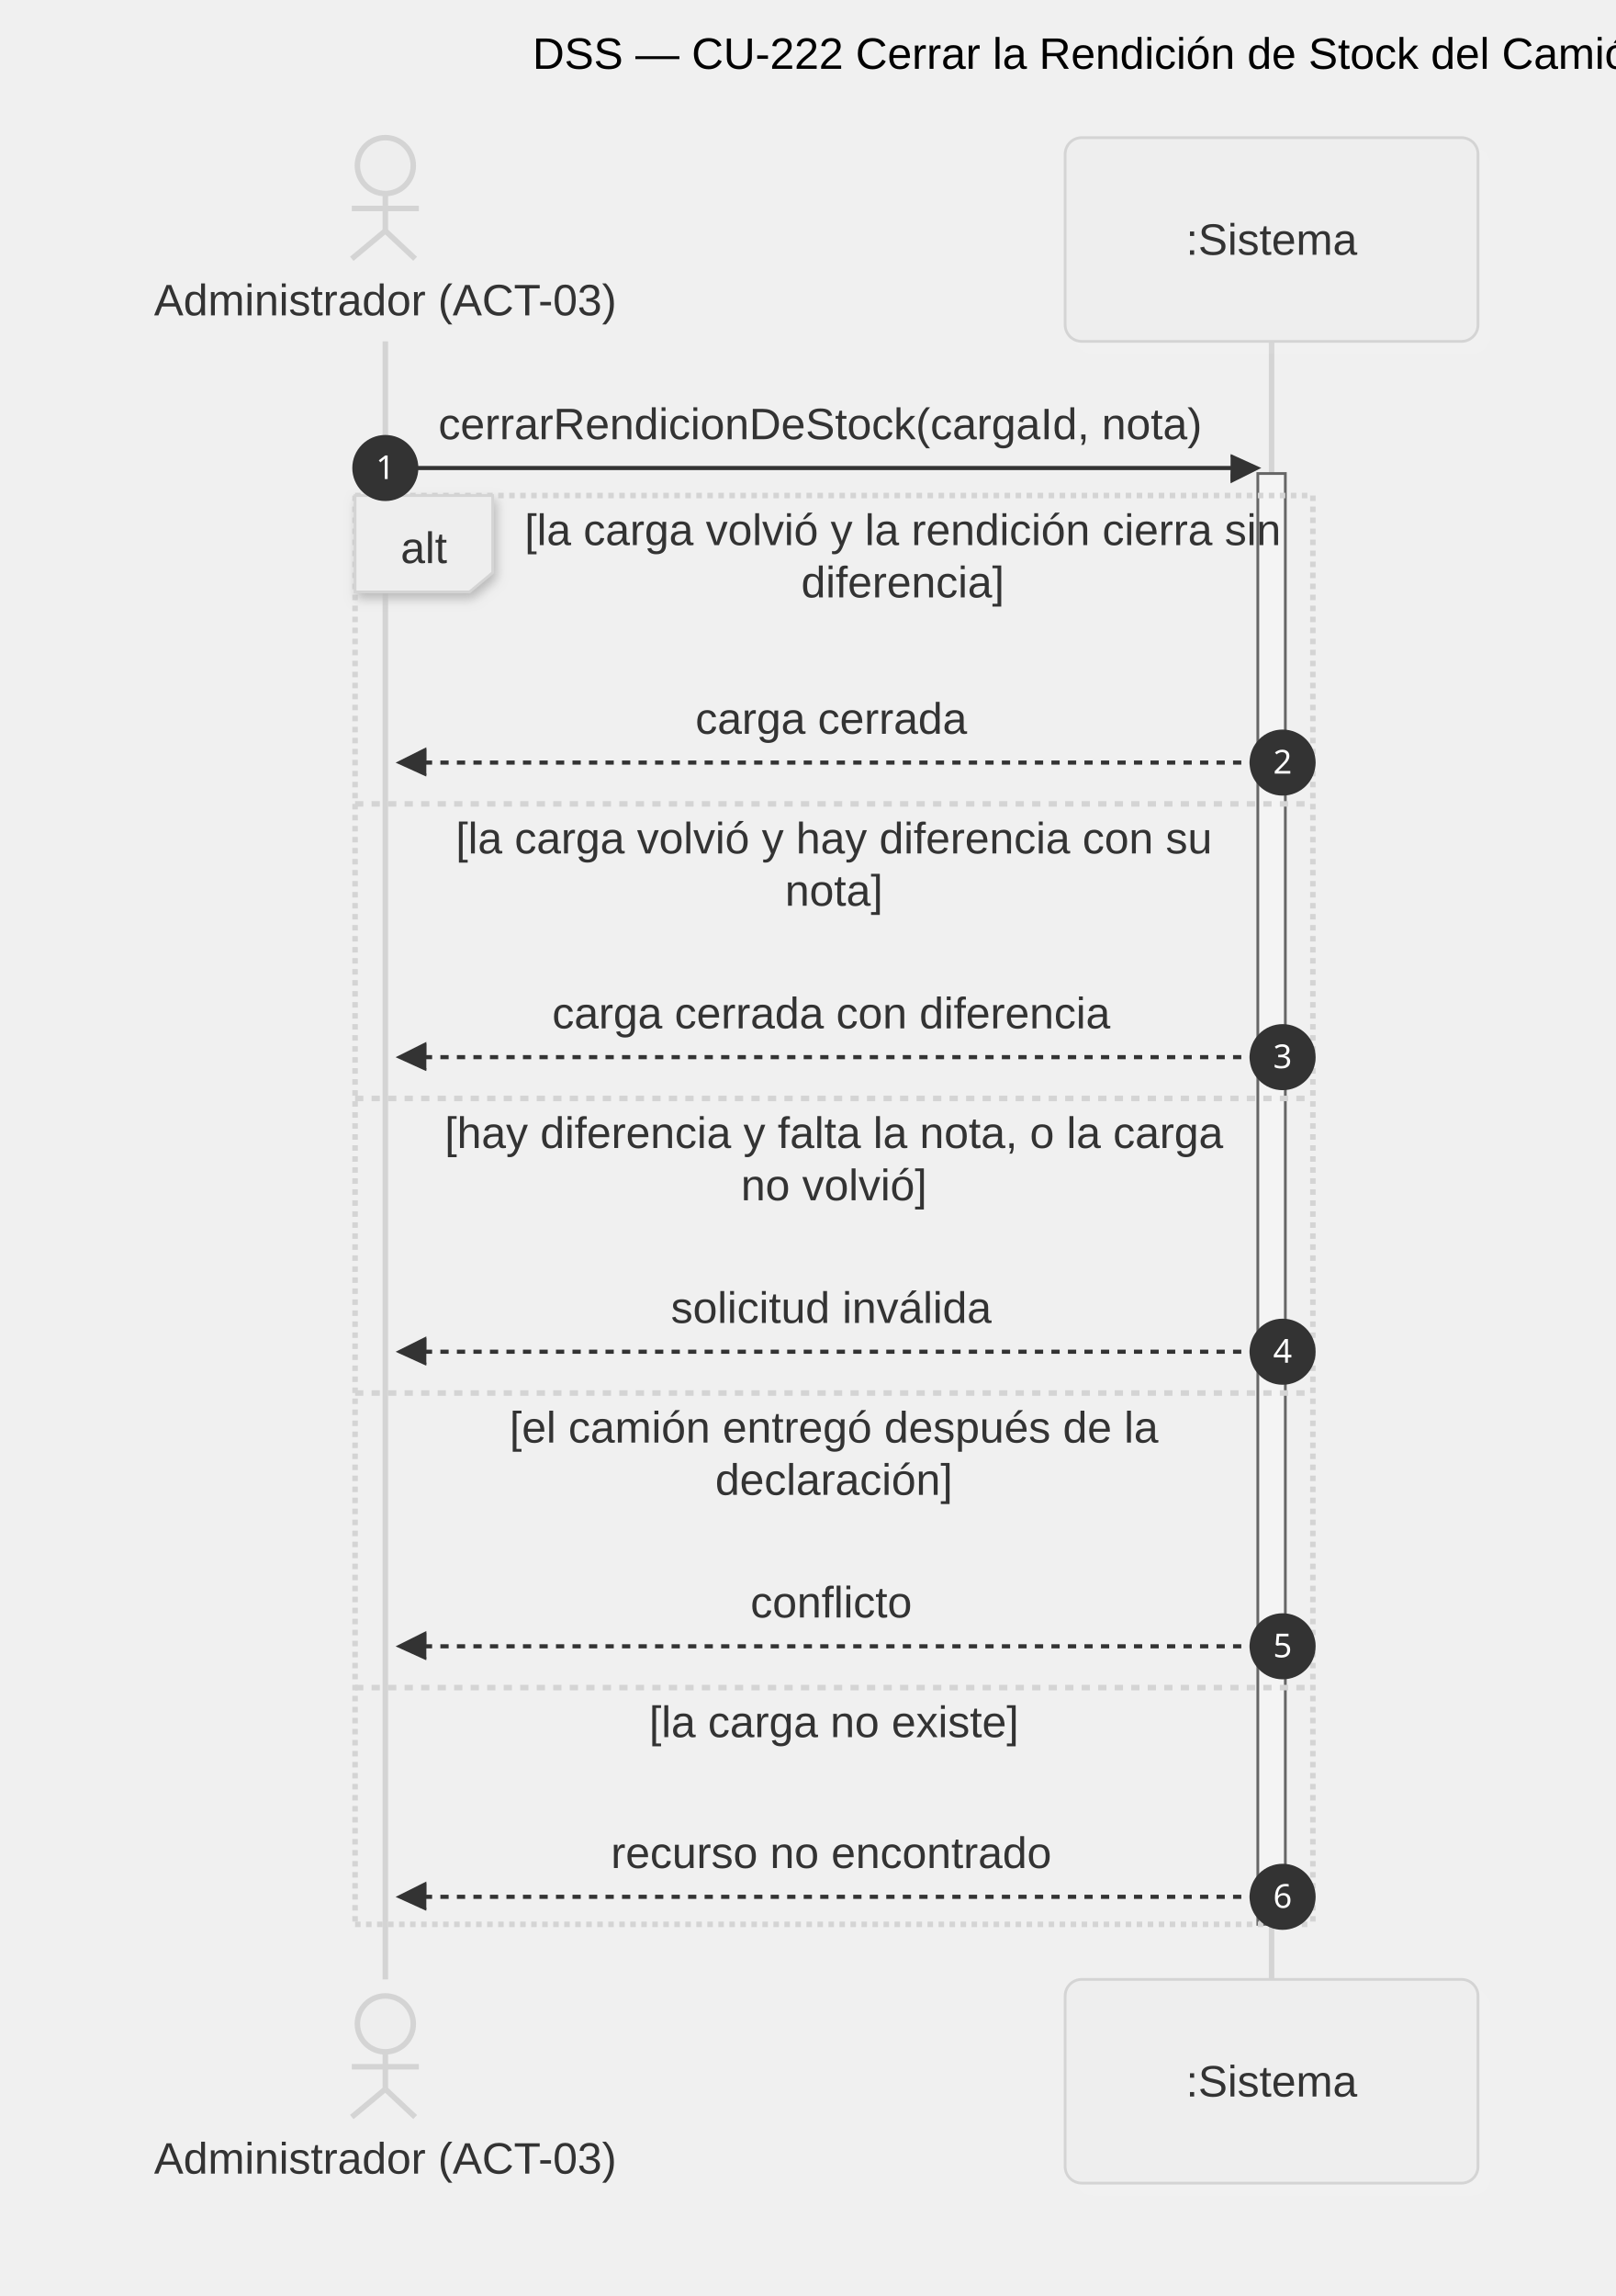
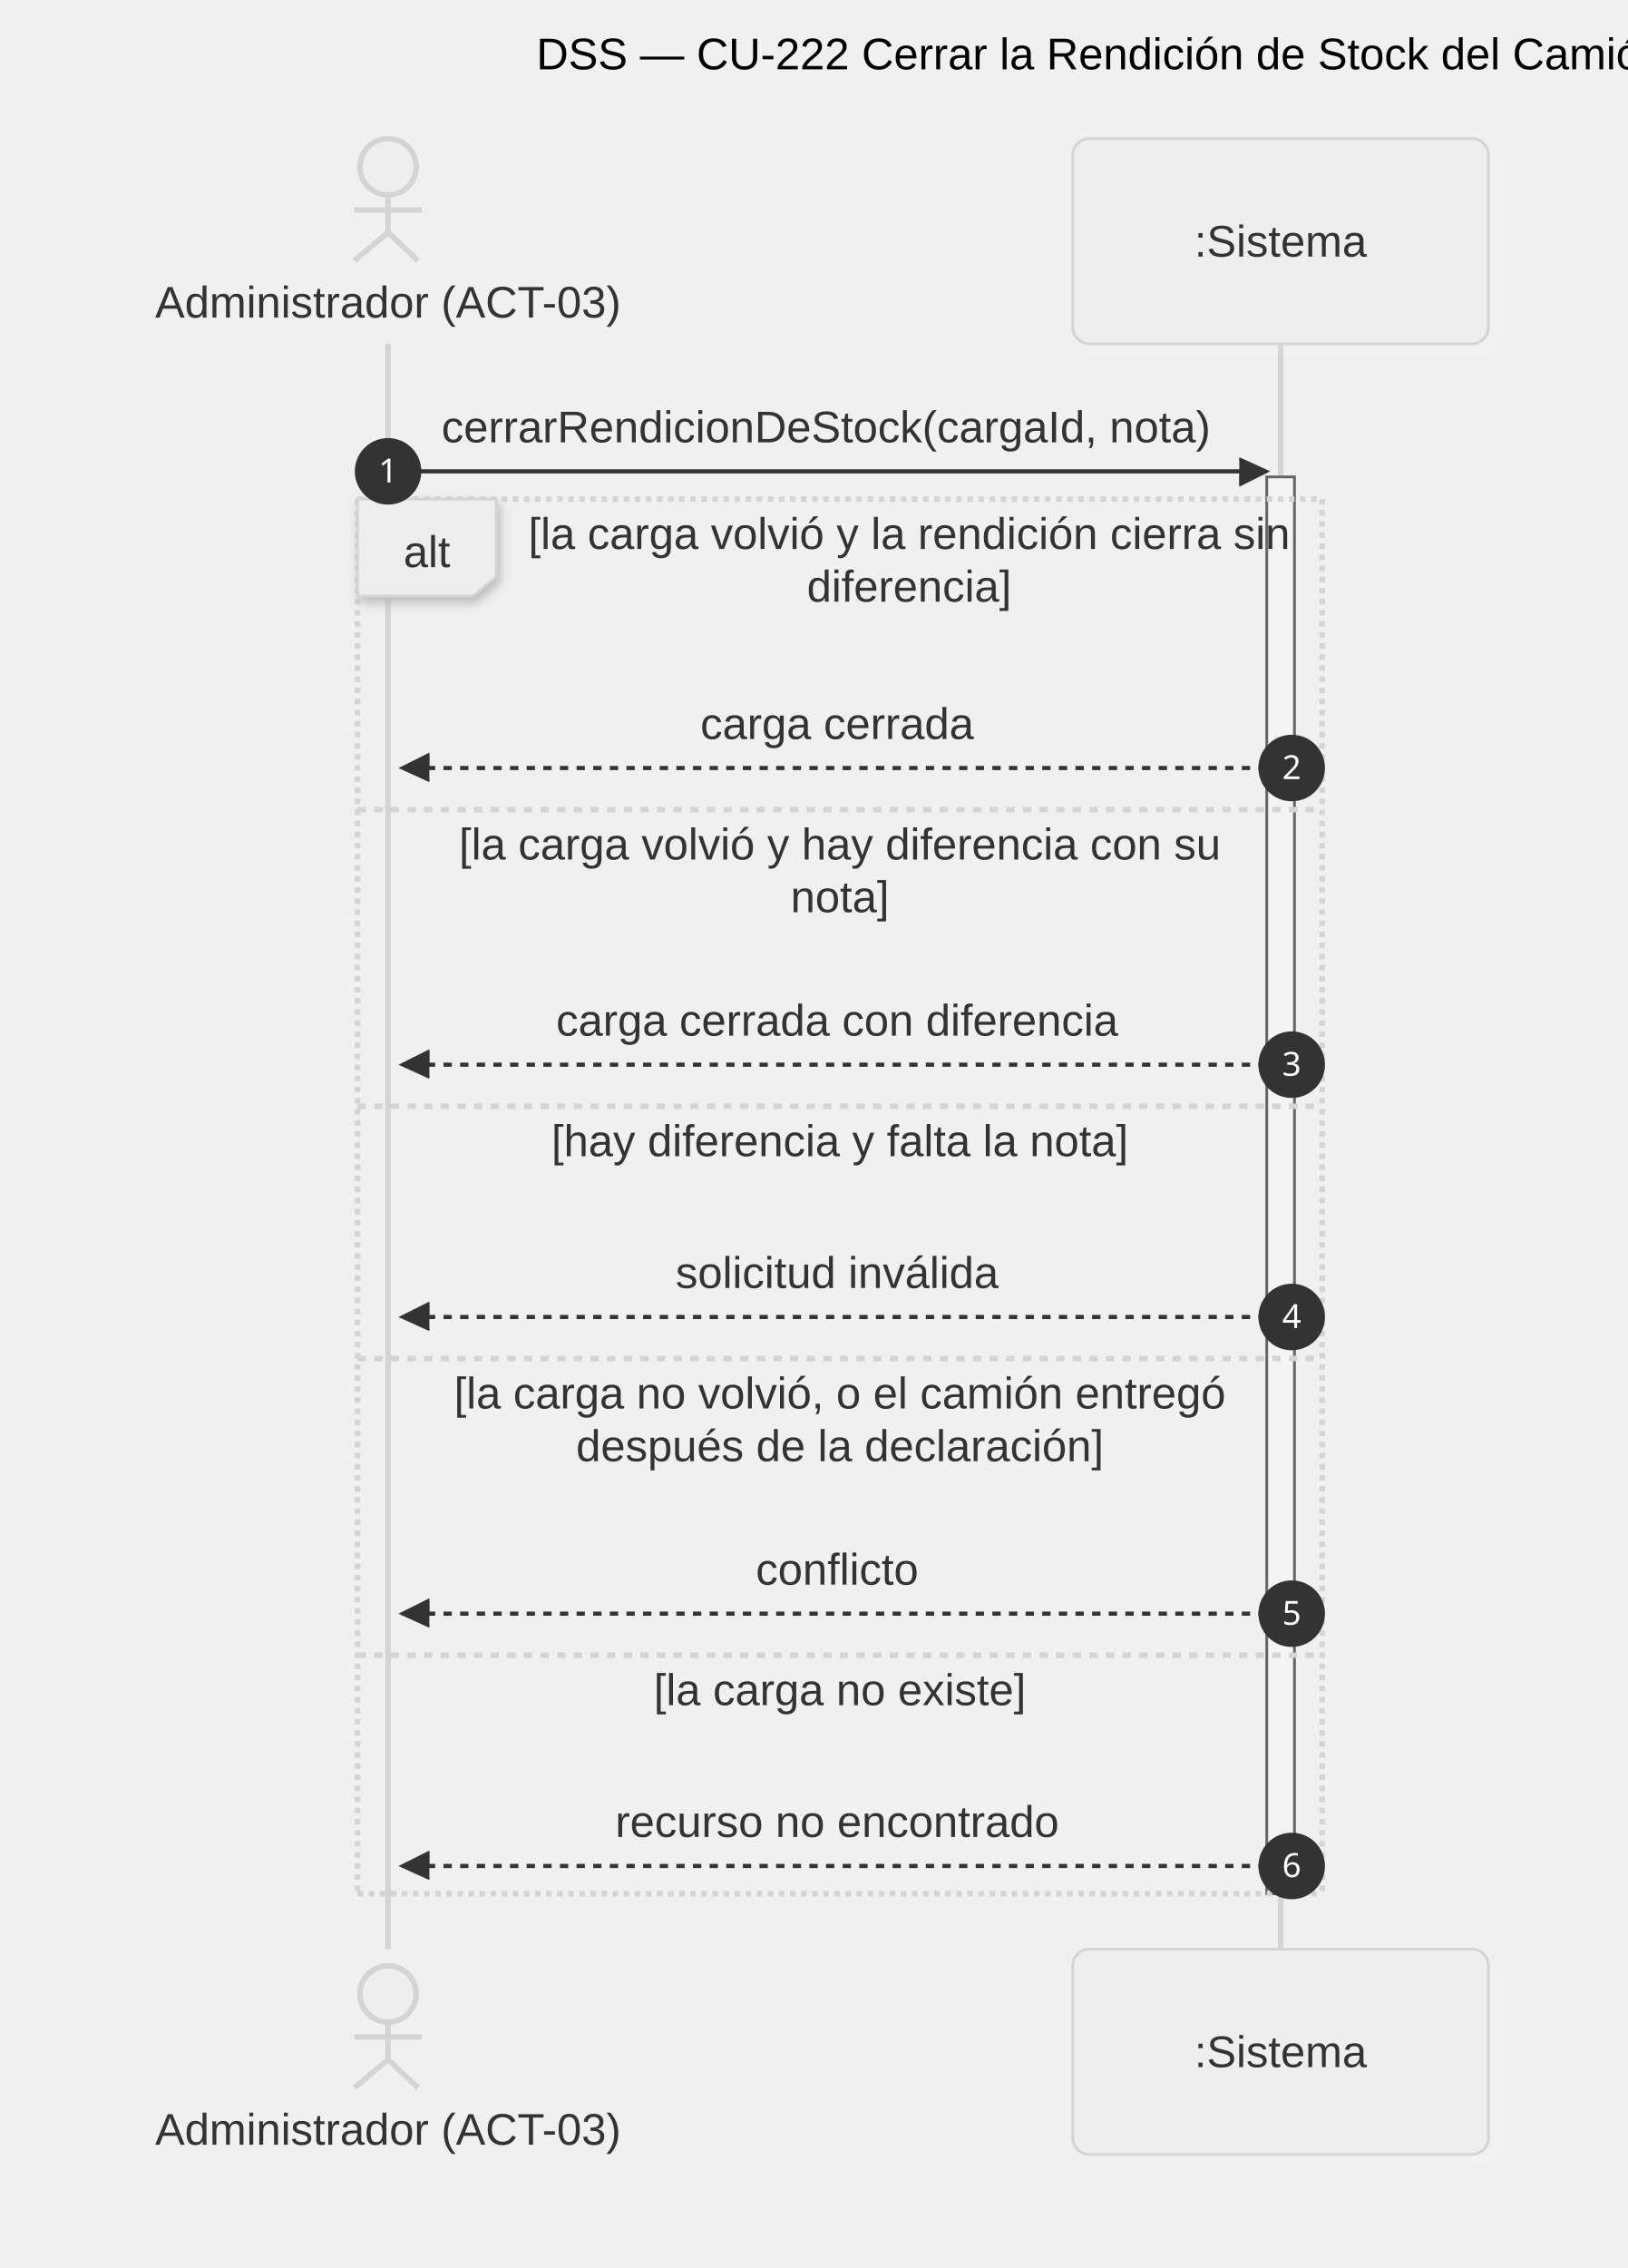
- <svg xmlns="http://www.w3.org/2000/svg" id="my-svg" width="100%" style="max-width: 587px; background-color: white;" viewBox="-50 -50 587 834" role="graphics-document document" aria-roledescription="sequence">
+ <svg xmlns="http://www.w3.org/2000/svg" id="my-svg" width="100%" style="max-width: 587px; background-color: white;" viewBox="-50 -50 587 818" role="graphics-document document" aria-roledescription="sequence">
  <g>
-     <rect x="337" y="669" fill="#eaeaea" stroke="#666" width="150" height="74" name="SIS" rx="6" ry="6" class="actor actor-bottom" data-look="neo" filter="url(#my-svg-drop-shadow)" />
-     <text x="412" y="706" dominant-baseline="central" alignment-baseline="central" class="actor actor-box" style="text-anchor: middle; font-size: 16px; font-weight: 400;">
+     <rect x="337" y="653" fill="#eaeaea" stroke="#666" width="150" height="74" name="SIS" rx="6" ry="6" class="actor actor-bottom" data-look="neo" filter="url(#my-svg-drop-shadow)" />
+     <text x="412" y="690" dominant-baseline="central" alignment-baseline="central" class="actor actor-box" style="text-anchor: middle; font-size: 16px; font-weight: 400;">
      <tspan x="412" dy="0">:Sistema</tspan>
    </text>
  </g>
  <g />
  <g>
-     <line id="actor1" x1="412" y1="74" x2="412" y2="669" class="actor-line 200" stroke-width="0.5px" stroke="#999" name="SIS" data-et="life-line" data-id="SIS" />
+     <line id="actor1" x1="412" y1="74" x2="412" y2="653" class="actor-line 200" stroke-width="0.5px" stroke="#999" name="SIS" data-et="life-line" data-id="SIS" />
    <g id="root-1" data-look="neo" data-et="participant" data-type="participant" data-id="SIS">
      <rect x="337" y="0" fill="#eaeaea" stroke="#666" width="150" height="74" name="SIS" rx="6" ry="6" class="actor actor-top" data-look="neo" filter="url(#my-svg-drop-shadow)" />
      <text x="412" y="37" dominant-baseline="central" alignment-baseline="central" class="actor actor-box" style="text-anchor: middle; font-size: 16px; font-weight: 400;">
        <tspan x="412" dy="0">:Sistema</tspan>
      </text>
    </g>
  </g>
  <g>
-     <line id="actor0" x1="90" y1="74" x2="90" y2="669" class="actor-line 200" stroke-width="0.5px" stroke="#999" name="ADM" data-et="life-line" data-id="ADM" />
+     <line id="actor0" x1="90" y1="74" x2="90" y2="653" class="actor-line 200" stroke-width="0.5px" stroke="#999" name="ADM" data-et="life-line" data-id="ADM" />
  </g>
  <style>#my-svg{font-family:"trebuchet ms",verdana,arial,sans-serif;font-size:16px;fill:#000000;}@keyframes edge-animation-frame{from{stroke-dashoffset:0;}}@keyframes dash{to{stroke-dashoffset:0;}}#my-svg .edge-animation-slow{stroke-dasharray:9,5!important;stroke-dashoffset:900;animation:dash 50s linear infinite;stroke-linecap:round;}#my-svg .edge-animation-fast{stroke-dasharray:9,5!important;stroke-dashoffset:900;animation:dash 20s linear infinite;stroke-linecap:round;}#my-svg .error-icon{fill:#552222;}#my-svg .error-text{fill:#552222;stroke:#552222;}#my-svg .edge-thickness-normal{stroke-width:1px;}#my-svg .edge-thickness-thick{stroke-width:3.5px;}#my-svg .edge-pattern-solid{stroke-dasharray:0;}#my-svg .edge-thickness-invisible{stroke-width:0;fill:none;}#my-svg .edge-pattern-dashed{stroke-dasharray:3;}#my-svg .edge-pattern-dotted{stroke-dasharray:2;}#my-svg .marker{fill:#666;stroke:#666;}#my-svg .marker.cross{stroke:#666;}#my-svg svg{font-family:"trebuchet ms",verdana,arial,sans-serif;font-size:16px;}#my-svg p{margin:0;}#my-svg .actor{stroke:hsl(0, 0%, 83%);fill:#eee;stroke-width:1;}#my-svg rect.actor.outer-path[data-look="neo"]{filter:drop-shadow( 1px 2px 2px rgba(185,185,185,1));}#my-svg rect.note[data-look="neo"]{stroke:#999;fill:#666;filter:drop-shadow( 1px 2px 2px rgba(185,185,185,1));}#my-svg text.actor&gt;tspan{fill:#333;stroke:none;}#my-svg .actor-line{stroke:hsl(0, 0%, 83%);}#my-svg .innerArc{stroke-width:1.5;stroke-dasharray:none;}#my-svg .messageLine0{stroke-width:1.5;stroke-dasharray:none;stroke:#333;}#my-svg .messageLine1{stroke-width:1.5;stroke-dasharray:2,2;stroke:#333;}#my-svg [id$="-arrowhead"] path{fill:#333;stroke:#333;}#my-svg .sequenceNumber{fill:white;}#my-svg [id$="-sequencenumber"]{fill:#333;}#my-svg [id$="-crosshead"] path{fill:#333;stroke:#333;}#my-svg .messageText{fill:#333;stroke:none;}#my-svg .labelBox{stroke:hsl(0, 0%, 83%);fill:#eee;filter:drop-shadow( 1px 2px 2px rgba(185,185,185,1));}#my-svg .labelText,#my-svg .labelText&gt;tspan{fill:#333;stroke:none;}#my-svg .loopText,#my-svg .loopText&gt;tspan{fill:#333;stroke:none;}#my-svg .sectionTitle,#my-svg .sectionTitle&gt;tspan{fill:#333;stroke:none;}#my-svg .loopLine{stroke-width:2px;stroke-dasharray:2,2;stroke:hsl(0, 0%, 83%);fill:hsl(0, 0%, 83%);}#my-svg .note{stroke:#999;fill:#666;}#my-svg .noteText,#my-svg .noteText&gt;tspan{fill:#fff;stroke:none;}#my-svg .activation0{fill:#f4f4f4;stroke:#666;}#my-svg .activation1{fill:#f4f4f4;stroke:#666;}#my-svg .activation2{fill:#f4f4f4;stroke:#666;}#my-svg .actorPopupMenu{position:absolute;}#my-svg .actorPopupMenuPanel{position:absolute;fill:#eee;box-shadow:0px 8px 16px 0px rgba(0,0,0,0.2);filter:drop-shadow(3px 5px 2px rgb(0 0 0 / 0.4));}#my-svg .actor-man circle,#my-svg line{fill:#eee;stroke-width:2px;}#my-svg g rect.rect{filter:drop-shadow( 1px 2px 2px rgba(185,185,185,1));stroke:#999;}#my-svg .node .neo-node{stroke:#999;}#my-svg [data-look="neo"].node rect,#my-svg [data-look="neo"].cluster rect,#my-svg [data-look="neo"].node polygon{stroke:url(#my-svg-gradient);filter:drop-shadow( 1px 2px 2px rgba(185,185,185,1));}#my-svg [data-look="neo"].swimlane.cluster rect{filter:none;}#my-svg [data-look="neo"].node path{stroke:url(#my-svg-gradient);stroke-width:1px;}#my-svg [data-look="neo"].node .outer-path{filter:drop-shadow( 1px 2px 2px rgba(185,185,185,1));}#my-svg [data-look="neo"].node .neo-line path{stroke:#999;filter:none;}#my-svg [data-look="neo"].node circle{stroke:url(#my-svg-gradient);filter:drop-shadow( 1px 2px 2px rgba(185,185,185,1));}#my-svg [data-look="neo"].node circle .state-start{fill:#000000;}#my-svg [data-look="neo"].icon-shape .icon{fill:url(#my-svg-gradient);filter:drop-shadow( 1px 2px 2px rgba(185,185,185,1));}#my-svg [data-look="neo"].icon-shape .icon-neo path{stroke:url(#my-svg-gradient);filter:drop-shadow( 1px 2px 2px rgba(185,185,185,1));}#my-svg :root{--mermaid-font-family:"trebuchet ms",verdana,arial,sans-serif;}</style>
  <g />
  <defs>
    <symbol id="my-svg-computer" width="24" height="24">
      <path transform="scale(.5)" d="M2 2v13h20v-13h-20zm18 11h-16v-9h16v9zm-10.228 6l.466-1h3.524l.467 1h-4.457zm14.228 3h-24l2-6h2.104l-1.33 4h18.45l-1.297-4h2.073l2 6zm-5-10h-14v-7h14v7z" />
    </symbol>
  </defs>
  <defs>
    <symbol id="my-svg-database" fill-rule="evenodd" clip-rule="evenodd">
      <path transform="scale(.5)" d="M12.258.001l.256.004.255.005.253.008.251.01.249.012.247.015.246.016.242.019.241.02.239.023.236.024.233.027.231.028.229.031.225.032.223.034.22.036.217.038.214.04.211.041.208.043.205.045.201.046.198.048.194.05.191.051.187.053.183.054.18.056.175.057.172.059.168.06.163.061.16.063.155.064.15.066.074.033.073.033.071.034.07.034.069.035.068.035.067.035.066.035.064.036.064.036.062.036.06.036.06.037.058.037.058.037.055.038.055.038.053.038.052.038.051.039.05.039.048.039.047.039.045.04.044.04.043.04.041.04.04.041.039.041.037.041.036.041.034.041.033.042.032.042.03.042.029.042.027.042.026.043.024.043.023.043.021.043.02.043.018.044.017.043.015.044.013.044.012.044.011.045.009.044.007.045.006.045.004.045.002.045.001.045v17l-.001.045-.002.045-.004.045-.006.045-.007.045-.009.044-.011.045-.012.044-.013.044-.015.044-.017.043-.018.044-.02.043-.021.043-.023.043-.024.043-.026.043-.027.042-.029.042-.03.042-.032.042-.033.042-.034.041-.036.041-.037.041-.039.041-.04.041-.041.04-.043.04-.044.04-.045.04-.047.039-.048.039-.05.039-.051.039-.052.038-.053.038-.055.038-.055.038-.058.037-.058.037-.06.037-.06.036-.062.036-.064.036-.064.036-.066.035-.067.035-.068.035-.069.035-.07.034-.071.034-.073.033-.074.033-.15.066-.155.064-.16.063-.163.061-.168.06-.172.059-.175.057-.18.056-.183.054-.187.053-.191.051-.194.05-.198.048-.201.046-.205.045-.208.043-.211.041-.214.04-.217.038-.22.036-.223.034-.225.032-.229.031-.231.028-.233.027-.236.024-.239.023-.241.02-.242.019-.246.016-.247.015-.249.012-.251.01-.253.008-.255.005-.256.004-.258.001-.258-.001-.256-.004-.255-.005-.253-.008-.251-.01-.249-.012-.247-.015-.245-.016-.243-.019-.241-.02-.238-.023-.236-.024-.234-.027-.231-.028-.228-.031-.226-.032-.223-.034-.22-.036-.217-.038-.214-.04-.211-.041-.208-.043-.204-.045-.201-.046-.198-.048-.195-.05-.19-.051-.187-.053-.184-.054-.179-.056-.176-.057-.172-.059-.167-.06-.164-.061-.159-.063-.155-.064-.151-.066-.074-.033-.072-.033-.072-.034-.07-.034-.069-.035-.068-.035-.067-.035-.066-.035-.064-.036-.063-.036-.062-.036-.061-.036-.06-.037-.058-.037-.057-.037-.056-.038-.055-.038-.053-.038-.052-.038-.051-.039-.049-.039-.049-.039-.046-.039-.046-.04-.044-.04-.043-.04-.041-.04-.04-.041-.039-.041-.037-.041-.036-.041-.034-.041-.033-.042-.032-.042-.03-.042-.029-.042-.027-.042-.026-.043-.024-.043-.023-.043-.021-.043-.02-.043-.018-.044-.017-.043-.015-.044-.013-.044-.012-.044-.011-.045-.009-.044-.007-.045-.006-.045-.004-.045-.002-.045-.001-.045v-17l.001-.045.002-.045.004-.045.006-.045.007-.045.009-.044.011-.045.012-.044.013-.044.015-.044.017-.043.018-.044.02-.043.021-.043.023-.043.024-.043.026-.043.027-.042.029-.042.03-.042.032-.042.033-.042.034-.041.036-.041.037-.041.039-.041.04-.041.041-.04.043-.04.044-.04.046-.04.046-.039.049-.039.049-.039.051-.039.052-.038.053-.038.055-.038.056-.038.057-.037.058-.037.06-.037.061-.036.062-.036.063-.036.064-.036.066-.035.067-.035.068-.035.069-.035.07-.034.072-.034.072-.033.074-.033.151-.066.155-.064.159-.063.164-.061.167-.06.172-.059.176-.057.179-.056.184-.054.187-.053.19-.051.195-.05.198-.048.201-.046.204-.045.208-.043.211-.041.214-.04.217-.038.22-.036.223-.034.226-.032.228-.031.231-.028.234-.027.236-.024.238-.023.241-.02.243-.019.245-.016.247-.015.249-.012.251-.01.253-.008.255-.005.256-.004.258-.001.258.001zm-9.258 20.499v.01l.001.021.003.021.004.022.005.021.006.022.007.022.009.023.01.022.011.023.012.023.013.023.015.023.016.024.017.023.018.024.019.024.021.024.022.025.023.024.024.025.052.049.056.05.061.051.066.051.07.051.075.051.079.052.084.052.088.052.092.052.097.052.102.051.105.052.11.052.114.051.119.051.123.051.127.05.131.05.135.05.139.048.144.049.147.047.152.047.155.047.16.045.163.045.167.043.171.043.176.041.178.041.183.039.187.039.19.037.194.035.197.035.202.033.204.031.209.03.212.029.216.027.219.025.222.024.226.021.23.02.233.018.236.016.24.015.243.012.246.01.249.008.253.005.256.004.259.001.26-.001.257-.004.254-.005.25-.008.247-.011.244-.012.241-.014.237-.016.233-.018.231-.021.226-.021.224-.024.22-.026.216-.027.212-.028.21-.031.205-.031.202-.034.198-.034.194-.036.191-.037.187-.039.183-.04.179-.04.175-.042.172-.043.168-.044.163-.045.16-.046.155-.046.152-.047.148-.048.143-.049.139-.049.136-.05.131-.05.126-.05.123-.051.118-.052.114-.051.11-.052.106-.052.101-.052.096-.052.092-.052.088-.053.083-.051.079-.052.074-.052.07-.051.065-.051.06-.051.056-.05.051-.05.023-.024.023-.025.021-.024.02-.024.019-.024.018-.024.017-.024.015-.023.014-.024.013-.023.012-.023.01-.023.01-.022.008-.022.006-.022.006-.022.004-.022.004-.021.001-.021.001-.021v-4.127l-.077.055-.08.053-.083.054-.085.053-.087.052-.09.052-.093.051-.095.05-.097.05-.1.049-.102.049-.105.048-.106.047-.109.047-.111.046-.114.045-.115.045-.118.044-.12.043-.122.042-.124.042-.126.041-.128.04-.13.04-.132.038-.134.038-.135.037-.138.037-.139.035-.142.035-.143.034-.144.033-.147.032-.148.031-.15.03-.151.03-.153.029-.154.027-.156.027-.158.026-.159.025-.161.024-.162.023-.163.022-.165.021-.166.02-.167.019-.169.018-.169.017-.171.016-.173.015-.173.014-.175.013-.175.012-.177.011-.178.01-.179.008-.179.008-.181.006-.182.005-.182.004-.184.003-.184.002h-.37l-.184-.002-.184-.003-.182-.004-.182-.005-.181-.006-.179-.008-.179-.008-.178-.01-.176-.011-.176-.012-.175-.013-.173-.014-.172-.015-.171-.016-.17-.017-.169-.018-.167-.019-.166-.02-.165-.021-.163-.022-.162-.023-.161-.024-.159-.025-.157-.026-.156-.027-.155-.027-.153-.029-.151-.03-.15-.03-.148-.031-.146-.032-.145-.033-.143-.034-.141-.035-.14-.035-.137-.037-.136-.037-.134-.038-.132-.038-.13-.04-.128-.04-.126-.041-.124-.042-.122-.042-.12-.044-.117-.043-.116-.045-.113-.045-.112-.046-.109-.047-.106-.047-.105-.048-.102-.049-.1-.049-.097-.05-.095-.05-.093-.052-.09-.051-.087-.052-.085-.053-.083-.054-.08-.054-.077-.054v4.127zm0-5.654v.011l.001.021.003.021.004.021.005.022.006.022.007.022.009.022.01.022.011.023.012.023.013.023.015.024.016.023.017.024.018.024.019.024.021.024.022.024.023.025.024.024.052.05.056.05.061.05.066.051.07.051.075.052.079.051.084.052.088.052.092.052.097.052.102.052.105.052.11.051.114.051.119.052.123.05.127.051.131.05.135.049.139.049.144.048.147.048.152.047.155.046.16.045.163.045.167.044.171.042.176.042.178.04.183.04.187.038.19.037.194.036.197.034.202.033.204.032.209.03.212.028.216.027.219.025.222.024.226.022.23.02.233.018.236.016.24.014.243.012.246.01.249.008.253.006.256.003.259.001.26-.001.257-.003.254-.006.25-.008.247-.01.244-.012.241-.015.237-.016.233-.018.231-.02.226-.022.224-.024.22-.025.216-.027.212-.029.21-.03.205-.032.202-.033.198-.035.194-.036.191-.037.187-.039.183-.039.179-.041.175-.042.172-.043.168-.044.163-.045.16-.045.155-.047.152-.047.148-.048.143-.048.139-.05.136-.049.131-.05.126-.051.123-.051.118-.051.114-.052.11-.052.106-.052.101-.052.096-.052.092-.052.088-.052.083-.052.079-.052.074-.051.07-.052.065-.051.06-.05.056-.051.051-.049.023-.025.023-.024.021-.025.02-.024.019-.024.018-.024.017-.024.015-.023.014-.023.013-.024.012-.022.01-.023.01-.023.008-.022.006-.022.006-.022.004-.021.004-.022.001-.021.001-.021v-4.139l-.077.054-.08.054-.083.054-.085.052-.087.053-.09.051-.093.051-.095.051-.097.05-.1.049-.102.049-.105.048-.106.047-.109.047-.111.046-.114.045-.115.044-.118.044-.12.044-.122.042-.124.042-.126.041-.128.04-.13.039-.132.039-.134.038-.135.037-.138.036-.139.036-.142.035-.143.033-.144.033-.147.033-.148.031-.15.03-.151.03-.153.028-.154.028-.156.027-.158.026-.159.025-.161.024-.162.023-.163.022-.165.021-.166.02-.167.019-.169.018-.169.017-.171.016-.173.015-.173.014-.175.013-.175.012-.177.011-.178.009-.179.009-.179.007-.181.007-.182.005-.182.004-.184.003-.184.002h-.37l-.184-.002-.184-.003-.182-.004-.182-.005-.181-.007-.179-.007-.179-.009-.178-.009-.176-.011-.176-.012-.175-.013-.173-.014-.172-.015-.171-.016-.17-.017-.169-.018-.167-.019-.166-.02-.165-.021-.163-.022-.162-.023-.161-.024-.159-.025-.157-.026-.156-.027-.155-.028-.153-.028-.151-.03-.15-.03-.148-.031-.146-.033-.145-.033-.143-.033-.141-.035-.14-.036-.137-.036-.136-.037-.134-.038-.132-.039-.13-.039-.128-.04-.126-.041-.124-.042-.122-.043-.12-.043-.117-.044-.116-.044-.113-.046-.112-.046-.109-.046-.106-.047-.105-.048-.102-.049-.1-.049-.097-.05-.095-.051-.093-.051-.09-.051-.087-.053-.085-.052-.083-.054-.08-.054-.077-.054v4.139zm0-5.666v.011l.001.02.003.022.004.021.005.022.006.021.007.022.009.023.01.022.011.023.012.023.013.023.015.023.016.024.017.024.018.023.019.024.021.025.022.024.023.024.024.025.052.05.056.05.061.05.066.051.07.051.075.052.079.051.084.052.088.052.092.052.097.052.102.052.105.051.11.052.114.051.119.051.123.051.127.05.131.05.135.05.139.049.144.048.147.048.152.047.155.046.16.045.163.045.167.043.171.043.176.042.178.04.183.04.187.038.19.037.194.036.197.034.202.033.204.032.209.03.212.028.216.027.219.025.222.024.226.021.23.02.233.018.236.017.24.014.243.012.246.01.249.008.253.006.256.003.259.001.26-.001.257-.003.254-.006.25-.008.247-.01.244-.013.241-.014.237-.016.233-.018.231-.02.226-.022.224-.024.22-.025.216-.027.212-.029.21-.03.205-.032.202-.033.198-.035.194-.036.191-.037.187-.039.183-.039.179-.041.175-.042.172-.043.168-.044.163-.045.16-.045.155-.047.152-.047.148-.048.143-.049.139-.049.136-.049.131-.051.126-.05.123-.051.118-.052.114-.051.11-.052.106-.052.101-.052.096-.052.092-.052.088-.052.083-.052.079-.052.074-.052.07-.051.065-.051.06-.051.056-.05.051-.049.023-.025.023-.025.021-.024.02-.024.019-.024.018-.024.017-.024.015-.023.014-.024.013-.023.012-.023.01-.022.01-.023.008-.022.006-.022.006-.022.004-.022.004-.021.001-.021.001-.021v-4.153l-.077.054-.08.054-.083.053-.085.053-.087.053-.09.051-.093.051-.095.051-.097.05-.1.049-.102.048-.105.048-.106.048-.109.046-.111.046-.114.046-.115.044-.118.044-.12.043-.122.043-.124.042-.126.041-.128.04-.13.039-.132.039-.134.038-.135.037-.138.036-.139.036-.142.034-.143.034-.144.033-.147.032-.148.032-.15.03-.151.03-.153.028-.154.028-.156.027-.158.026-.159.024-.161.024-.162.023-.163.023-.165.021-.166.02-.167.019-.169.018-.169.017-.171.016-.173.015-.173.014-.175.013-.175.012-.177.01-.178.01-.179.009-.179.007-.181.006-.182.006-.182.004-.184.003-.184.001-.185.001-.185-.001-.184-.001-.184-.003-.182-.004-.182-.006-.181-.006-.179-.007-.179-.009-.178-.01-.176-.01-.176-.012-.175-.013-.173-.014-.172-.015-.171-.016-.17-.017-.169-.018-.167-.019-.166-.02-.165-.021-.163-.023-.162-.023-.161-.024-.159-.024-.157-.026-.156-.027-.155-.028-.153-.028-.151-.03-.15-.03-.148-.032-.146-.032-.145-.033-.143-.034-.141-.034-.14-.036-.137-.036-.136-.037-.134-.038-.132-.039-.13-.039-.128-.041-.126-.041-.124-.041-.122-.043-.12-.043-.117-.044-.116-.044-.113-.046-.112-.046-.109-.046-.106-.048-.105-.048-.102-.048-.1-.05-.097-.049-.095-.051-.093-.051-.09-.052-.087-.052-.085-.053-.083-.053-.08-.054-.077-.054v4.153zm8.74-8.179l-.257.004-.254.005-.25.008-.247.011-.244.012-.241.014-.237.016-.233.018-.231.021-.226.022-.224.023-.22.026-.216.027-.212.028-.21.031-.205.032-.202.033-.198.034-.194.036-.191.038-.187.038-.183.04-.179.041-.175.042-.172.043-.168.043-.163.045-.16.046-.155.046-.152.048-.148.048-.143.048-.139.049-.136.05-.131.05-.126.051-.123.051-.118.051-.114.052-.11.052-.106.052-.101.052-.096.052-.092.052-.088.052-.083.052-.079.052-.074.051-.07.052-.065.051-.06.05-.056.05-.051.05-.023.025-.023.024-.021.024-.02.025-.019.024-.018.024-.017.023-.015.024-.014.023-.013.023-.012.023-.01.023-.01.022-.008.022-.006.023-.006.021-.004.022-.004.021-.001.021-.001.021.001.021.001.021.004.021.004.022.006.021.006.023.008.022.01.022.01.023.012.023.013.023.014.023.015.024.017.023.018.024.019.024.02.025.021.024.023.024.023.025.051.05.056.05.06.05.065.051.07.052.074.051.079.052.083.052.088.052.092.052.096.052.101.052.106.052.11.052.114.052.118.051.123.051.126.051.131.05.136.05.139.049.143.048.148.048.152.048.155.046.16.046.163.045.168.043.172.043.175.042.179.041.183.04.187.038.191.038.194.036.198.034.202.033.205.032.21.031.212.028.216.027.22.026.224.023.226.022.231.021.233.018.237.016.241.014.244.012.247.011.25.008.254.005.257.004.26.001.26-.001.257-.004.254-.005.25-.008.247-.011.244-.012.241-.014.237-.016.233-.018.231-.021.226-.022.224-.023.22-.026.216-.027.212-.028.21-.031.205-.032.202-.033.198-.034.194-.036.191-.038.187-.038.183-.04.179-.041.175-.042.172-.043.168-.043.163-.045.16-.046.155-.046.152-.048.148-.048.143-.048.139-.049.136-.05.131-.05.126-.051.123-.051.118-.051.114-.052.11-.052.106-.052.101-.052.096-.052.092-.052.088-.052.083-.052.079-.052.074-.051.07-.052.065-.051.06-.05.056-.05.051-.05.023-.025.023-.024.021-.024.02-.025.019-.024.018-.024.017-.023.015-.024.014-.023.013-.023.012-.023.01-.023.01-.022.008-.022.006-.023.006-.021.004-.022.004-.021.001-.021.001-.021-.001-.021-.001-.021-.004-.021-.004-.022-.006-.021-.006-.023-.008-.022-.01-.022-.01-.023-.012-.023-.013-.023-.014-.023-.015-.024-.017-.023-.018-.024-.019-.024-.02-.025-.021-.024-.023-.024-.023-.025-.051-.05-.056-.05-.06-.05-.065-.051-.07-.052-.074-.051-.079-.052-.083-.052-.088-.052-.092-.052-.096-.052-.101-.052-.106-.052-.11-.052-.114-.052-.118-.051-.123-.051-.126-.051-.131-.05-.136-.05-.139-.049-.143-.048-.148-.048-.152-.048-.155-.046-.16-.046-.163-.045-.168-.043-.172-.043-.175-.042-.179-.041-.183-.04-.187-.038-.191-.038-.194-.036-.198-.034-.202-.033-.205-.032-.21-.031-.212-.028-.216-.027-.22-.026-.224-.023-.226-.022-.231-.021-.233-.018-.237-.016-.241-.014-.244-.012-.247-.011-.25-.008-.254-.005-.257-.004-.26-.001-.26.001z" />
    </symbol>
  </defs>
  <defs>
    <symbol id="my-svg-clock" width="24" height="24">
      <path transform="scale(.5)" d="M12 2c5.514 0 10 4.486 10 10s-4.486 10-10 10-10-4.486-10-10 4.486-10 10-10zm0-2c-6.627 0-12 5.373-12 12s5.373 12 12 12 12-5.373 12-12-5.373-12-12-12zm5.848 12.459c.202.038.202.333.001.372-1.907.361-6.045 1.111-6.547 1.111-.719 0-1.301-.582-1.301-1.301 0-.512.77-5.447 1.125-7.445.034-.192.312-.181.343.014l.985 6.238 5.394 1.011z" />
    </symbol>
  </defs>
  <defs>
    <marker id="my-svg-arrowhead" refX="7.9" refY="5" markerUnits="userSpaceOnUse" markerWidth="12" markerHeight="12" orient="auto-start-reverse">
      <path d="M -1 0 L 10 5 L 0 10 z" />
    </marker>
  </defs>
  <defs>
    <marker id="my-svg-crosshead" markerWidth="15" markerHeight="8" orient="auto" refX="4" refY="4.5">
      <path fill="none" stroke="#000000" stroke-width="1pt" d="M 1,2 L 6,7 M 6,2 L 1,7" style="stroke-dasharray: 0, 0;" />
    </marker>
  </defs>
  <defs>
    <marker id="my-svg-filled-head" refX="15.5" refY="7" markerWidth="20" markerHeight="28" orient="auto">
      <path d="M 18,7 L9,13 L14,7 L9,1 Z" />
    </marker>
  </defs>
  <defs>
    <marker id="my-svg-sequencenumber" refX="15" refY="15" markerWidth="60" markerHeight="40" orient="auto">
      <circle cx="15" cy="15" r="6" />
    </marker>
  </defs>
  <defs>
    <marker id="my-svg-solidTopArrowHead" refX="7.9" refY="7.25" markerUnits="userSpaceOnUse" markerWidth="12" markerHeight="12" orient="auto-start-reverse">
      <path d="M 0 0 L 10 8 L 0 8 z" />
    </marker>
  </defs>
  <defs>
    <marker id="my-svg-solidBottomArrowHead" refX="7.9" refY="0.75" markerUnits="userSpaceOnUse" markerWidth="12" markerHeight="12" orient="auto-start-reverse">
      <path d="M 0 0 L 10 0 L 0 8 z" />
    </marker>
  </defs>
  <defs>
    <marker id="my-svg-stickTopArrowHead" refX="7.5" refY="7" markerUnits="userSpaceOnUse" markerWidth="12" markerHeight="12" orient="auto-start-reverse">
      <path d="M 0 0 L 7 7" stroke="black" stroke-width="1.5" fill="none" />
    </marker>
  </defs>
  <defs>
    <marker id="my-svg-stickBottomArrowHead" refX="7.5" refY="0" markerUnits="userSpaceOnUse" markerWidth="12" markerHeight="12" orient="auto-start-reverse">
      <path d="M 0 7 L 7 0" stroke="black" stroke-width="1.5" fill="none" />
    </marker>
  </defs>
  <defs>
    <filter id="my-svg-drop-shadow" height="130%" width="130%">
      <feDropShadow dx="4" dy="4" stdDeviation="0" flood-opacity="0.06" flood-color="#FFFFFF" />
    </filter>
  </defs>
  <g>
-     <rect x="407" y="122" fill="#EDF2AE" stroke="#666" width="10" height="527" class="activation0" data-look="neo" />
+     <rect x="407" y="122" fill="#EDF2AE" stroke="#666" width="10" height="511" class="activation0" data-look="neo" />
  </g>
  <g data-et="control-structure" data-id="i13">
    <line x1="79" y1="130" x2="427" y2="130" class="loopLine" />
-     <line x1="427" y1="130" x2="427" y2="649" class="loopLine" />
-     <line x1="79" y1="649" x2="427" y2="649" class="loopLine" />
-     <line x1="79" y1="130" x2="79" y2="649" class="loopLine" />
+     <line x1="427" y1="130" x2="427" y2="633" class="loopLine" />
+     <line x1="79" y1="633" x2="427" y2="633" class="loopLine" />
+     <line x1="79" y1="130" x2="79" y2="633" class="loopLine" />
    <line x1="79" y1="242" x2="427" y2="242" class="loopLine" style="stroke-dasharray: 3, 3;" />
    <line x1="79" y1="349" x2="427" y2="349" class="loopLine" style="stroke-dasharray: 3, 3;" />
-     <line x1="79" y1="456" x2="427" y2="456" class="loopLine" style="stroke-dasharray: 3, 3;" />
-     <line x1="79" y1="563" x2="427" y2="563" class="loopLine" style="stroke-dasharray: 3, 3;" />
+     <line x1="79" y1="440" x2="427" y2="440" class="loopLine" style="stroke-dasharray: 3, 3;" />
+     <line x1="79" y1="547" x2="427" y2="547" class="loopLine" style="stroke-dasharray: 3, 3;" />
    <polygon points="79,130 129,130 129,158 120.6,165 79,165" class="labelBox" />
    <text x="104" y="150" text-anchor="middle" dominant-baseline="middle" alignment-baseline="middle" class="labelText" style="font-size: 16px; font-weight: 400;">alt</text>
    <text x="278" y="148" text-anchor="middle" class="loopText" style="font-size: 16px; font-weight: 400;">
      <tspan x="278">[la carga volvió y la rendición cierra sin</tspan>
    </text>
    <text x="278" y="167" text-anchor="middle" class="loopText" style="font-size: 16px; font-weight: 400;">
      <tspan x="278">diferencia]</tspan>
    </text>
    <text x="253" y="260" text-anchor="middle" class="sectionTitle" style="font-size: 16px; font-weight: 400;">[la carga volvió y hay diferencia con su</text>
    <text x="253" y="279" text-anchor="middle" class="sectionTitle" style="font-size: 16px; font-weight: 400;">nota]</text>
-     <text x="253" y="367" text-anchor="middle" class="sectionTitle" style="font-size: 16px; font-weight: 400;">[hay diferencia y falta la nota, o la carga</text>
-     <text x="253" y="386" text-anchor="middle" class="sectionTitle" style="font-size: 16px; font-weight: 400;">no volvió]</text>
-     <text x="253" y="474" text-anchor="middle" class="sectionTitle" style="font-size: 16px; font-weight: 400;">[el camión entregó después de la</text>
-     <text x="253" y="493" text-anchor="middle" class="sectionTitle" style="font-size: 16px; font-weight: 400;">declaración]</text>
-     <text x="253" y="581" text-anchor="middle" class="sectionTitle" style="font-size: 16px; font-weight: 400;">[la carga no existe]</text>
+     <text x="253" y="367" text-anchor="middle" class="sectionTitle" style="font-size: 16px; font-weight: 400;">[hay diferencia y falta la nota]</text>
+     <text x="253" y="458" text-anchor="middle" class="sectionTitle" style="font-size: 16px; font-weight: 400;">[la carga no volvió, o el camión entregó</text>
+     <text x="253" y="477" text-anchor="middle" class="sectionTitle" style="font-size: 16px; font-weight: 400;">después de la declaración]</text>
+     <text x="253" y="565" text-anchor="middle" class="sectionTitle" style="font-size: 16px; font-weight: 400;">[la carga no existe]</text>
  </g>
  <g class="actor-man actor-top" name="ADM" data-et="participant" data-type="actor" data-id="ADM" style="stroke: rgb(212, 212, 212);">
    <line id="actor-man-torso0" x1="90" y1="20.308" x2="90" y2="33.846" />
    <line id="actor-man-arms0" x1="77.815" y1="25.723" x2="102.185" y2="25.723" />
    <line x1="77.815" y1="44" x2="90" y2="33.846" />
    <line x1="90" y1="33.846" x2="100.831" y2="44" />
    <circle cx="90" cy="10.154" r="10.154" width="180" height="74" />
    <text x="90" y="59" dominant-baseline="central" alignment-baseline="central" class="actor actor-man" style="text-anchor: middle; font-size: 16px; font-weight: 400;">
      <tspan x="90" dy="0">Administrador (ACT-03)</tspan>
    </text>
  </g>
  <text x="248" y="89" text-anchor="middle" dominant-baseline="middle" alignment-baseline="middle" class="messageText" dy="1em" style="font-size: 16px; font-weight: 400;">cerrarRendicionDeStock(cargaId, nota)</text>
  <line x1="97" y1="120" x2="405" y2="120" class="messageLine0" data-et="message" data-id="i1" data-from="ADM" data-to="SIS" stroke-width="2" stroke="none" marker-end="url(#my-svg-arrowhead)" style="fill: none;" />
  <line x1="90" y1="120" x2="90" y2="120" stroke-width="0" marker-start="url(#my-svg-sequencenumber)" />
  <text x="90" y="124" font-family="sans-serif" font-size="12px" text-anchor="middle" class="sequenceNumber">1</text>
  <text x="252" y="196" text-anchor="middle" dominant-baseline="middle" alignment-baseline="middle" class="messageText" dy="1em" style="font-size: 16px; font-weight: 400;">carga cerrada</text>
  <line x1="413" y1="227" x2="97" y2="227" class="messageLine1" data-et="message" data-id="i4" data-from="SIS" data-to="ADM" stroke-width="2" stroke="none" marker-end="url(#my-svg-arrowhead)" style="stroke-dasharray: 3, 3; fill: none;" />
  <line x1="416" y1="227" x2="416" y2="227" stroke-width="0" marker-start="url(#my-svg-sequencenumber)" />
  <text x="416" y="231" font-family="sans-serif" font-size="12px" text-anchor="middle" class="sequenceNumber">2</text>
  <text x="252" y="303" text-anchor="middle" dominant-baseline="middle" alignment-baseline="middle" class="messageText" dy="1em" style="font-size: 16px; font-weight: 400;">carga cerrada con diferencia</text>
  <line x1="413" y1="334" x2="97" y2="334" class="messageLine1" data-et="message" data-id="i6" data-from="SIS" data-to="ADM" stroke-width="2" stroke="none" marker-end="url(#my-svg-arrowhead)" style="stroke-dasharray: 3, 3; fill: none;" />
  <line x1="416" y1="334" x2="416" y2="334" stroke-width="0" marker-start="url(#my-svg-sequencenumber)" />
  <text x="416" y="338" font-family="sans-serif" font-size="12px" text-anchor="middle" class="sequenceNumber">3</text>
-   <text x="252" y="410" text-anchor="middle" dominant-baseline="middle" alignment-baseline="middle" class="messageText" dy="1em" style="font-size: 16px; font-weight: 400;">solicitud inválida</text>
-   <line x1="413" y1="441" x2="97" y2="441" class="messageLine1" data-et="message" data-id="i8" data-from="SIS" data-to="ADM" stroke-width="2" stroke="none" marker-end="url(#my-svg-arrowhead)" style="stroke-dasharray: 3, 3; fill: none;" />
-   <line x1="416" y1="441" x2="416" y2="441" stroke-width="0" marker-start="url(#my-svg-sequencenumber)" />
-   <text x="416" y="445" font-family="sans-serif" font-size="12px" text-anchor="middle" class="sequenceNumber">4</text>
-   <text x="252" y="517" text-anchor="middle" dominant-baseline="middle" alignment-baseline="middle" class="messageText" dy="1em" style="font-size: 16px; font-weight: 400;">conflicto</text>
-   <line x1="413" y1="548" x2="97" y2="548" class="messageLine1" data-et="message" data-id="i10" data-from="SIS" data-to="ADM" stroke-width="2" stroke="none" marker-end="url(#my-svg-arrowhead)" style="stroke-dasharray: 3, 3; fill: none;" />
-   <line x1="416" y1="548" x2="416" y2="548" stroke-width="0" marker-start="url(#my-svg-sequencenumber)" />
-   <text x="416" y="552" font-family="sans-serif" font-size="12px" text-anchor="middle" class="sequenceNumber">5</text>
-   <text x="252" y="608" text-anchor="middle" dominant-baseline="middle" alignment-baseline="middle" class="messageText" dy="1em" style="font-size: 16px; font-weight: 400;">recurso no encontrado</text>
-   <line x1="413" y1="639" x2="97" y2="639" class="messageLine1" data-et="message" data-id="i12" data-from="SIS" data-to="ADM" stroke-width="2" stroke="none" marker-end="url(#my-svg-arrowhead)" style="stroke-dasharray: 3, 3; fill: none;" />
-   <line x1="416" y1="639" x2="416" y2="639" stroke-width="0" marker-start="url(#my-svg-sequencenumber)" />
-   <text x="416" y="643" font-family="sans-serif" font-size="12px" text-anchor="middle" class="sequenceNumber">6</text>
+   <text x="252" y="394" text-anchor="middle" dominant-baseline="middle" alignment-baseline="middle" class="messageText" dy="1em" style="font-size: 16px; font-weight: 400;">solicitud inválida</text>
+   <line x1="413" y1="425" x2="97" y2="425" class="messageLine1" data-et="message" data-id="i8" data-from="SIS" data-to="ADM" stroke-width="2" stroke="none" marker-end="url(#my-svg-arrowhead)" style="stroke-dasharray: 3, 3; fill: none;" />
+   <line x1="416" y1="425" x2="416" y2="425" stroke-width="0" marker-start="url(#my-svg-sequencenumber)" />
+   <text x="416" y="429" font-family="sans-serif" font-size="12px" text-anchor="middle" class="sequenceNumber">4</text>
+   <text x="252" y="501" text-anchor="middle" dominant-baseline="middle" alignment-baseline="middle" class="messageText" dy="1em" style="font-size: 16px; font-weight: 400;">conflicto</text>
+   <line x1="413" y1="532" x2="97" y2="532" class="messageLine1" data-et="message" data-id="i10" data-from="SIS" data-to="ADM" stroke-width="2" stroke="none" marker-end="url(#my-svg-arrowhead)" style="stroke-dasharray: 3, 3; fill: none;" />
+   <line x1="416" y1="532" x2="416" y2="532" stroke-width="0" marker-start="url(#my-svg-sequencenumber)" />
+   <text x="416" y="536" font-family="sans-serif" font-size="12px" text-anchor="middle" class="sequenceNumber">5</text>
+   <text x="252" y="592" text-anchor="middle" dominant-baseline="middle" alignment-baseline="middle" class="messageText" dy="1em" style="font-size: 16px; font-weight: 400;">recurso no encontrado</text>
+   <line x1="413" y1="623" x2="97" y2="623" class="messageLine1" data-et="message" data-id="i12" data-from="SIS" data-to="ADM" stroke-width="2" stroke="none" marker-end="url(#my-svg-arrowhead)" style="stroke-dasharray: 3, 3; fill: none;" />
+   <line x1="416" y1="623" x2="416" y2="623" stroke-width="0" marker-start="url(#my-svg-sequencenumber)" />
+   <text x="416" y="627" font-family="sans-serif" font-size="12px" text-anchor="middle" class="sequenceNumber">6</text>
  <g class="actor-man actor-bottom" name="ADM" style="stroke: rgb(212, 212, 212);">
-     <line id="actor-man-torso1" x1="90" y1="695.308" x2="90" y2="708.846" />
-     <line id="actor-man-arms1" x1="77.815" y1="700.723" x2="102.185" y2="700.723" />
-     <line x1="77.815" y1="719" x2="90" y2="708.846" />
-     <line x1="90" y1="708.846" x2="100.831" y2="719" />
-     <circle cx="90" cy="685.154" r="10.154" width="180" height="74" />
-     <text x="90" y="734" dominant-baseline="central" alignment-baseline="central" class="actor actor-man" style="text-anchor: middle; font-size: 16px; font-weight: 400;">
+     <line id="actor-man-torso1" x1="90" y1="679.308" x2="90" y2="692.846" />
+     <line id="actor-man-arms1" x1="77.815" y1="684.723" x2="102.185" y2="684.723" />
+     <line x1="77.815" y1="703" x2="90" y2="692.846" />
+     <line x1="90" y1="692.846" x2="100.831" y2="703" />
+     <circle cx="90" cy="669.154" r="10.154" width="180" height="74" />
+     <text x="90" y="718" dominant-baseline="central" alignment-baseline="central" class="actor actor-man" style="text-anchor: middle; font-size: 16px; font-weight: 400;">
      <tspan x="90" dy="0">Administrador (ACT-03)</tspan>
    </text>
  </g>
  <text x="143.5" y="-25">DSS — CU-222 Cerrar la Rendición de Stock del Camión</text>
</svg>
